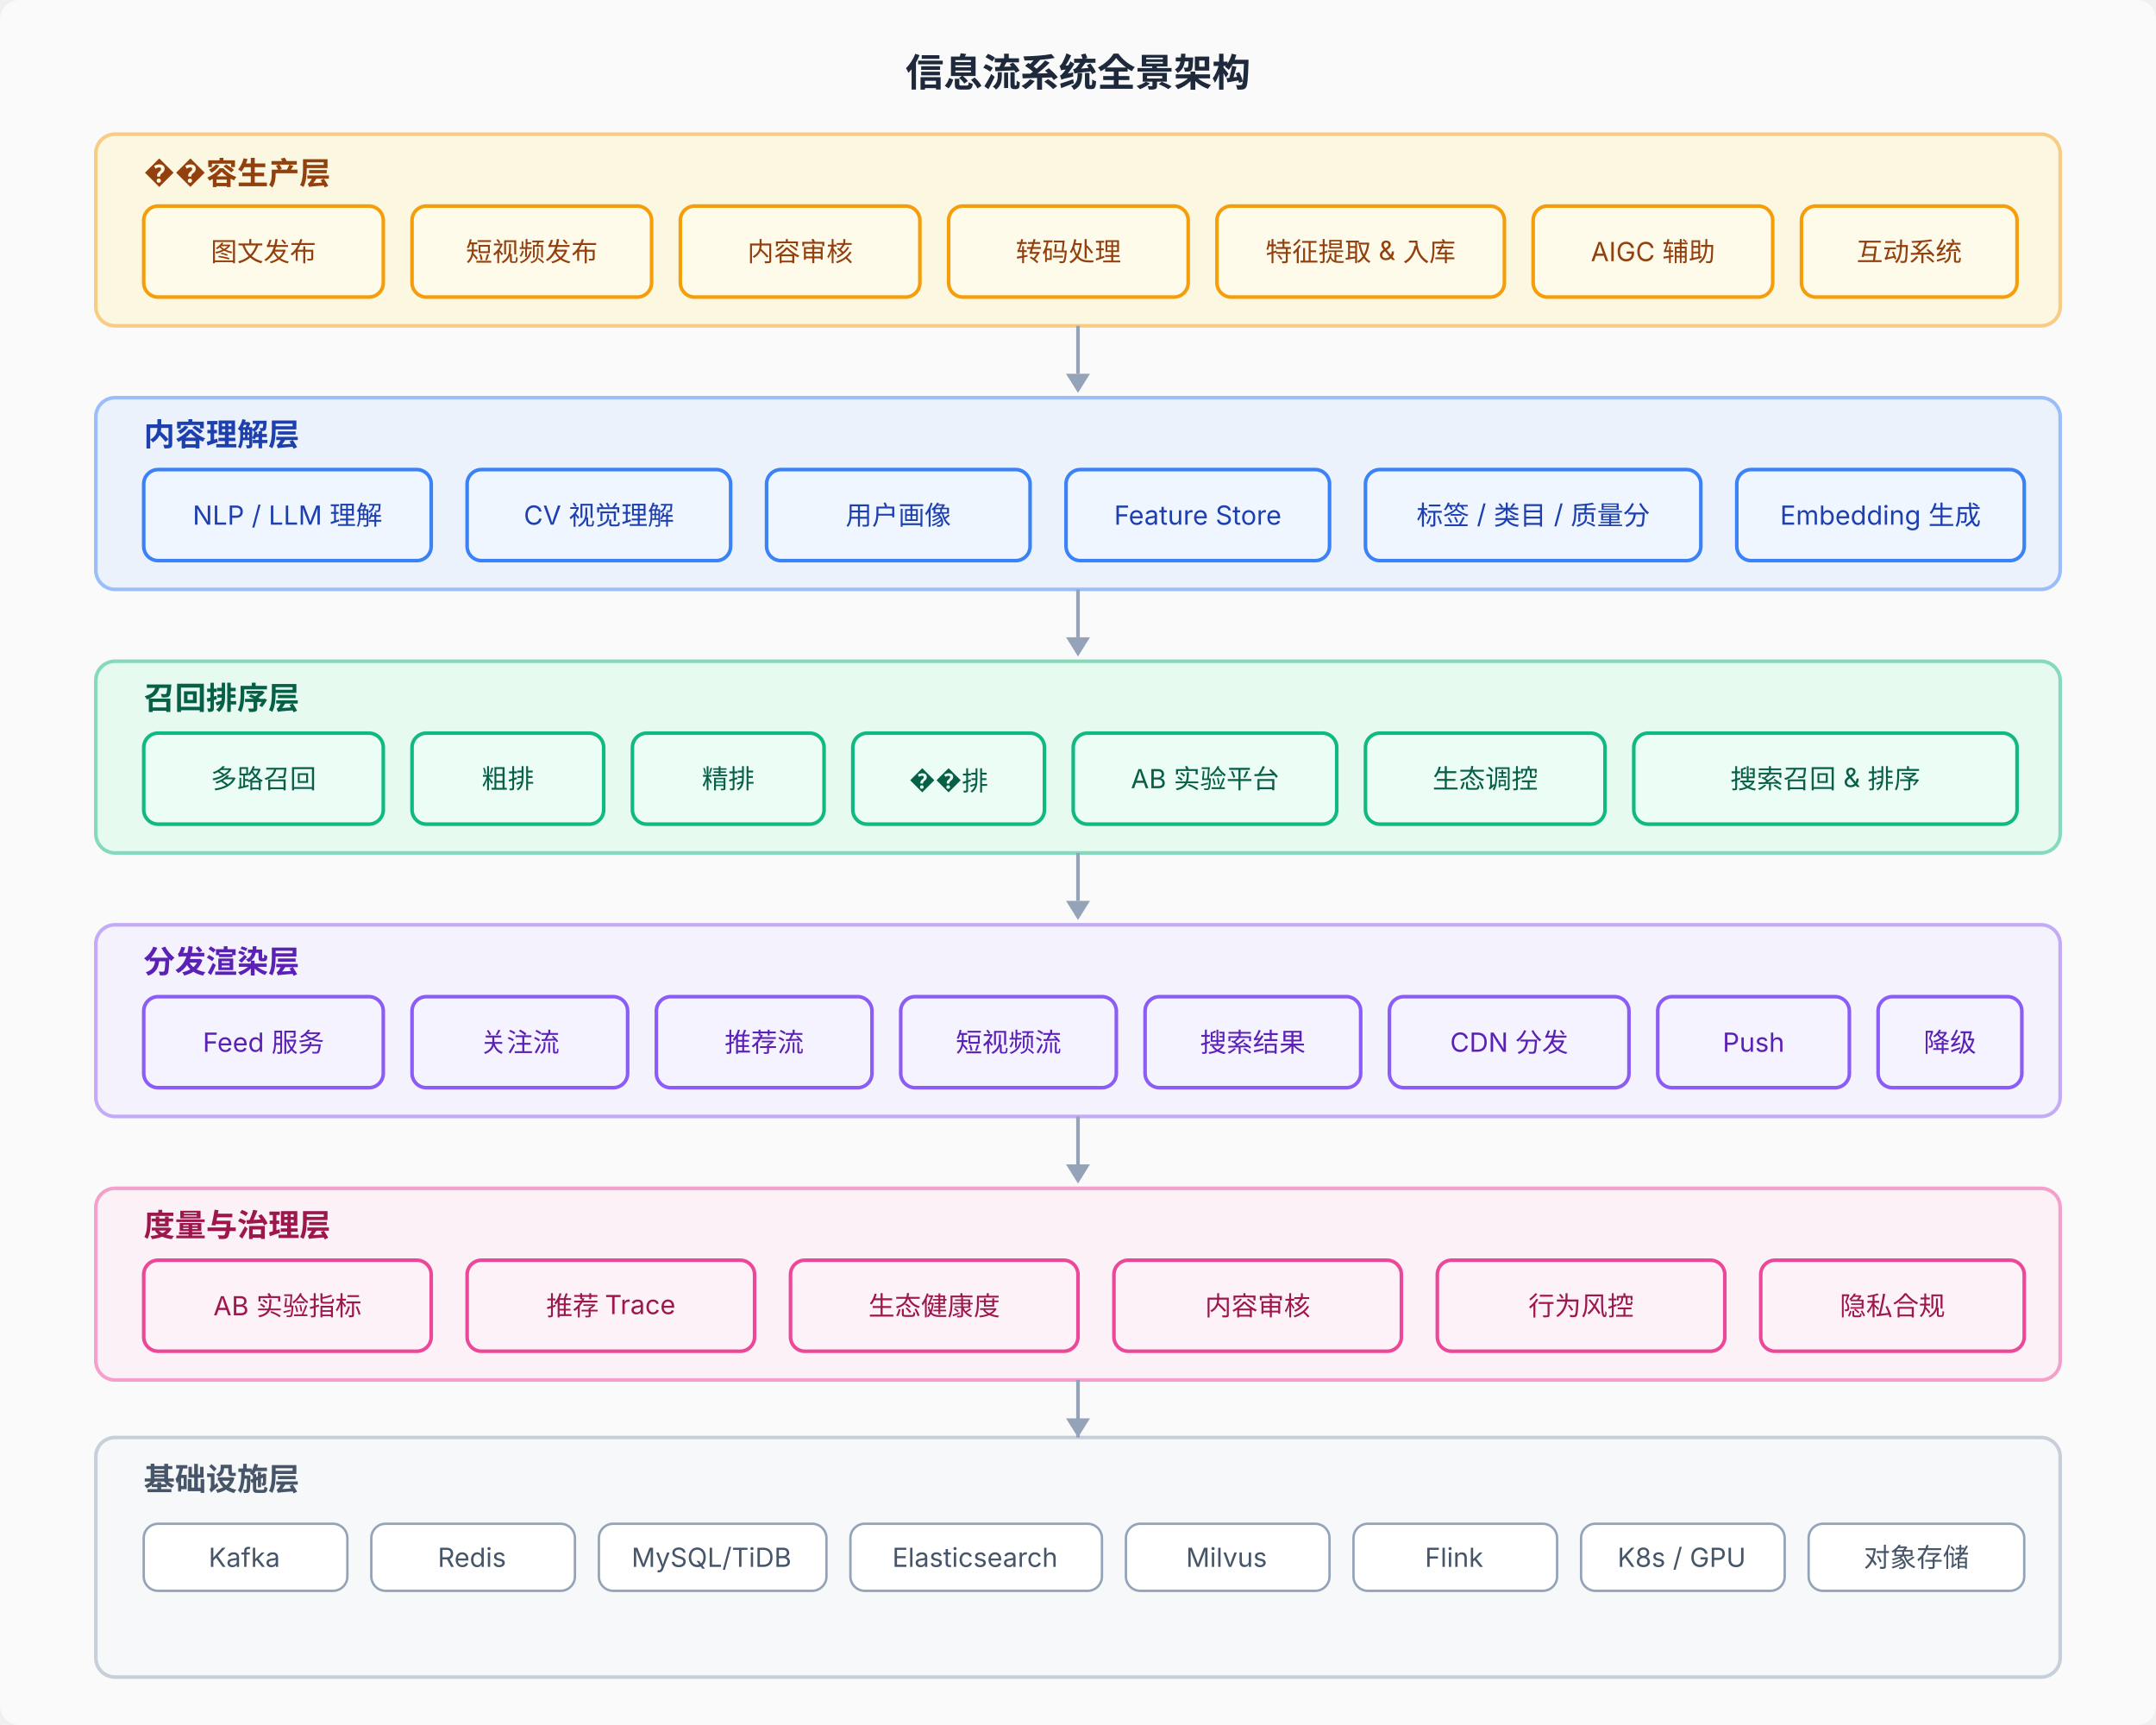
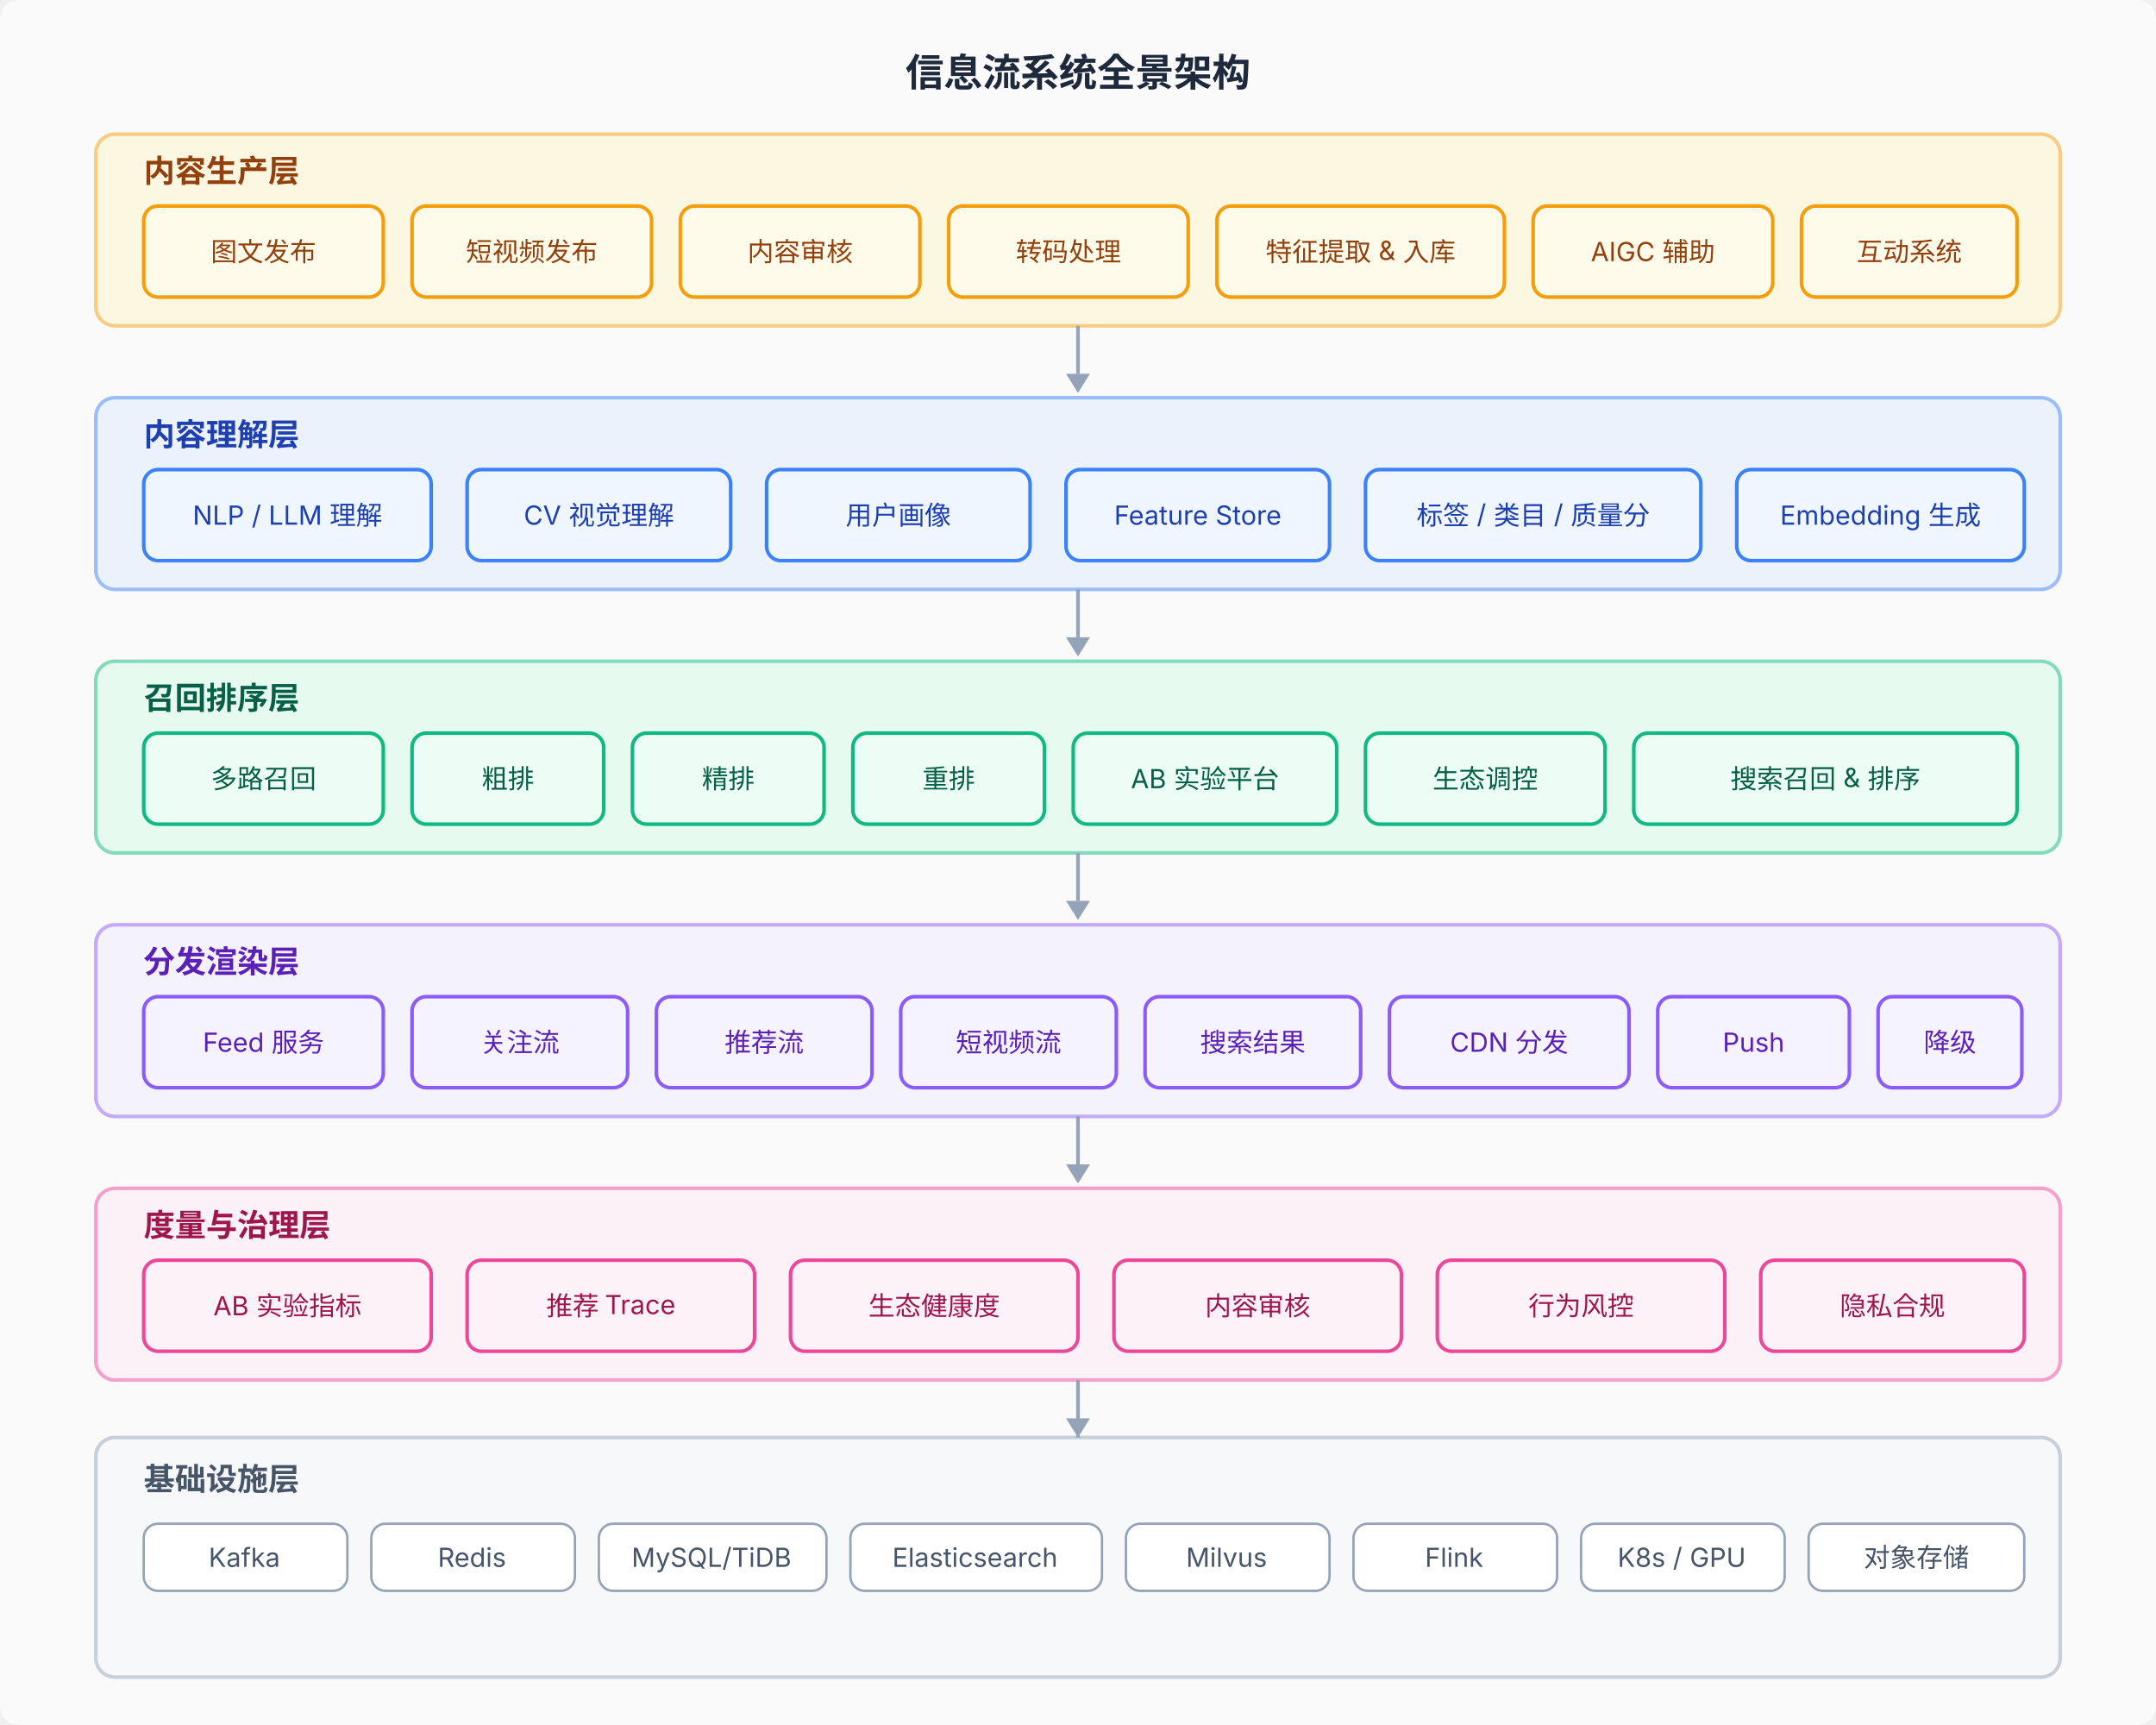
<svg xmlns="http://www.w3.org/2000/svg" viewBox="0 0 900 720" font-family="system-ui, -apple-system, 'PingFang SC', sans-serif">
  <rect width="900" height="720" fill="#FAFAFA" rx="8" />
  <text x="450" y="36" text-anchor="middle" font-size="16" font-weight="bold" fill="#1E293B">信息流系统全景架构</text>
  <rect x="40" y="56" width="820" height="80" rx="8" fill="#FEF3C7" stroke="#F59E0B" stroke-width="1.5" opacity="0.5" />
-   <text x="60" y="76" font-size="13" font-weight="bold" fill="#92400E">��容生产层</text>
+   <text x="60" y="76" font-size="13" font-weight="bold" fill="#92400E">内容生产层</text>
  <rect x="60" y="86" width="100" height="38" rx="6" fill="#FFFBEB" stroke="#F59E0B" stroke-width="1.5" />
  <text x="110" y="109" text-anchor="middle" font-size="11" fill="#92400E">图文发布</text>
  <rect x="172" y="86" width="100" height="38" rx="6" fill="#FFFBEB" stroke="#F59E0B" stroke-width="1.5" />
  <text x="222" y="109" text-anchor="middle" font-size="11" fill="#92400E">短视频发布</text>
  <rect x="284" y="86" width="100" height="38" rx="6" fill="#FFFBEB" stroke="#F59E0B" stroke-width="1.5" />
  <text x="334" y="109" text-anchor="middle" font-size="11" fill="#92400E">内容审核</text>
  <rect x="396" y="86" width="100" height="38" rx="6" fill="#FFFBEB" stroke="#F59E0B" stroke-width="1.5" />
  <text x="446" y="109" text-anchor="middle" font-size="11" fill="#92400E">转码处理</text>
  <rect x="508" y="86" width="120" height="38" rx="6" fill="#FFFBEB" stroke="#F59E0B" stroke-width="1.5" />
  <text x="568" y="109" text-anchor="middle" font-size="11" fill="#92400E">特征提取 &amp; 入库</text>
  <rect x="640" y="86" width="100" height="38" rx="6" fill="#FFFBEB" stroke="#F59E0B" stroke-width="1.5" />
  <text x="690" y="109" text-anchor="middle" font-size="11" fill="#92400E">AIGC 辅助</text>
  <rect x="752" y="86" width="90" height="38" rx="6" fill="#FFFBEB" stroke="#F59E0B" stroke-width="1.5" />
  <text x="797" y="109" text-anchor="middle" font-size="11" fill="#92400E">互动系统</text>
  <line x1="450" y1="136" x2="450" y2="156" stroke="#94A3B8" stroke-width="1.5" />
  <polygon points="450,164 445,156 455,156" fill="#94A3B8" />
  <rect x="40" y="166" width="820" height="80" rx="8" fill="#DBEAFE" stroke="#3B82F6" stroke-width="1.5" opacity="0.5" />
  <text x="60" y="186" font-size="13" font-weight="bold" fill="#1E40AF">内容理解层</text>
  <rect x="60" y="196" width="120" height="38" rx="6" fill="#EFF6FF" stroke="#3B82F6" stroke-width="1.5" />
  <text x="120" y="219" text-anchor="middle" font-size="11" fill="#1E40AF">NLP / LLM 理解</text>
  <rect x="195" y="196" width="110" height="38" rx="6" fill="#EFF6FF" stroke="#3B82F6" stroke-width="1.5" />
  <text x="250" y="219" text-anchor="middle" font-size="11" fill="#1E40AF">CV 视觉理解</text>
  <rect x="320" y="196" width="110" height="38" rx="6" fill="#EFF6FF" stroke="#3B82F6" stroke-width="1.5" />
  <text x="375" y="219" text-anchor="middle" font-size="11" fill="#1E40AF">用户画像</text>
  <rect x="445" y="196" width="110" height="38" rx="6" fill="#EFF6FF" stroke="#3B82F6" stroke-width="1.5" />
  <text x="500" y="219" text-anchor="middle" font-size="11" fill="#1E40AF">Feature Store</text>
  <rect x="570" y="196" width="140" height="38" rx="6" fill="#EFF6FF" stroke="#3B82F6" stroke-width="1.5" />
  <text x="640" y="219" text-anchor="middle" font-size="11" fill="#1E40AF">标签 / 类目 / 质量分</text>
  <rect x="725" y="196" width="120" height="38" rx="6" fill="#EFF6FF" stroke="#3B82F6" stroke-width="1.5" />
  <text x="785" y="219" text-anchor="middle" font-size="11" fill="#1E40AF">Embedding 生成</text>
  <line x1="450" y1="246" x2="450" y2="266" stroke="#94A3B8" stroke-width="1.5" />
  <polygon points="450,274 445,266 455,266" fill="#94A3B8" />
  <rect x="40" y="276" width="820" height="80" rx="8" fill="#D1FAE5" stroke="#10B981" stroke-width="1.5" opacity="0.5" />
  <text x="60" y="296" font-size="13" font-weight="bold" fill="#065F46">召回排序层</text>
  <rect x="60" y="306" width="100" height="38" rx="6" fill="#ECFDF5" stroke="#10B981" stroke-width="1.5" />
  <text x="110" y="329" text-anchor="middle" font-size="11" fill="#065F46">多路召回</text>
  <rect x="172" y="306" width="80" height="38" rx="6" fill="#ECFDF5" stroke="#10B981" stroke-width="1.5" />
  <text x="212" y="329" text-anchor="middle" font-size="11" fill="#065F46">粗排</text>
  <rect x="264" y="306" width="80" height="38" rx="6" fill="#ECFDF5" stroke="#10B981" stroke-width="1.5" />
  <text x="304" y="329" text-anchor="middle" font-size="11" fill="#065F46">精排</text>
  <rect x="356" y="306" width="80" height="38" rx="6" fill="#ECFDF5" stroke="#10B981" stroke-width="1.5" />
-   <text x="396" y="329" text-anchor="middle" font-size="11" fill="#065F46">��排</text>
+   <text x="396" y="329" text-anchor="middle" font-size="11" fill="#065F46">重排</text>
  <rect x="448" y="306" width="110" height="38" rx="6" fill="#ECFDF5" stroke="#10B981" stroke-width="1.5" />
  <text x="503" y="329" text-anchor="middle" font-size="11" fill="#065F46">AB 实验平台</text>
  <rect x="570" y="306" width="100" height="38" rx="6" fill="#ECFDF5" stroke="#10B981" stroke-width="1.5" />
  <text x="620" y="329" text-anchor="middle" font-size="11" fill="#065F46">生态调控</text>
  <rect x="682" y="306" width="160" height="38" rx="6" fill="#ECFDF5" stroke="#10B981" stroke-width="1.5" />
  <text x="762" y="329" text-anchor="middle" font-size="11" fill="#065F46">搜索召回 &amp; 排序</text>
  <line x1="450" y1="356" x2="450" y2="376" stroke="#94A3B8" stroke-width="1.5" />
  <polygon points="450,384 445,376 455,376" fill="#94A3B8" />
  <rect x="40" y="386" width="820" height="80" rx="8" fill="#EDE9FE" stroke="#8B5CF6" stroke-width="1.5" opacity="0.5" />
  <text x="60" y="406" font-size="13" font-weight="bold" fill="#5B21B6">分发渲染层</text>
  <rect x="60" y="416" width="100" height="38" rx="6" fill="#F5F3FF" stroke="#8B5CF6" stroke-width="1.5" />
  <text x="110" y="439" text-anchor="middle" font-size="11" fill="#5B21B6">Feed 服务</text>
  <rect x="172" y="416" width="90" height="38" rx="6" fill="#F5F3FF" stroke="#8B5CF6" stroke-width="1.5" />
  <text x="217" y="439" text-anchor="middle" font-size="11" fill="#5B21B6">关注流</text>
  <rect x="274" y="416" width="90" height="38" rx="6" fill="#F5F3FF" stroke="#8B5CF6" stroke-width="1.5" />
  <text x="319" y="439" text-anchor="middle" font-size="11" fill="#5B21B6">推荐流</text>
  <rect x="376" y="416" width="90" height="38" rx="6" fill="#F5F3FF" stroke="#8B5CF6" stroke-width="1.5" />
  <text x="421" y="439" text-anchor="middle" font-size="11" fill="#5B21B6">短视频流</text>
  <rect x="478" y="416" width="90" height="38" rx="6" fill="#F5F3FF" stroke="#8B5CF6" stroke-width="1.5" />
  <text x="523" y="439" text-anchor="middle" font-size="11" fill="#5B21B6">搜索结果</text>
  <rect x="580" y="416" width="100" height="38" rx="6" fill="#F5F3FF" stroke="#8B5CF6" stroke-width="1.5" />
  <text x="630" y="439" text-anchor="middle" font-size="11" fill="#5B21B6">CDN 分发</text>
  <rect x="692" y="416" width="80" height="38" rx="6" fill="#F5F3FF" stroke="#8B5CF6" stroke-width="1.5" />
  <text x="732" y="439" text-anchor="middle" font-size="11" fill="#5B21B6">Push</text>
  <rect x="784" y="416" width="60" height="38" rx="6" fill="#F5F3FF" stroke="#8B5CF6" stroke-width="1.5" />
  <text x="814" y="439" text-anchor="middle" font-size="11" fill="#5B21B6">降级</text>
  <line x1="450" y1="466" x2="450" y2="486" stroke="#94A3B8" stroke-width="1.5" />
  <polygon points="450,494 445,486 455,486" fill="#94A3B8" />
  <rect x="40" y="496" width="820" height="80" rx="8" fill="#FCE7F3" stroke="#EC4899" stroke-width="1.5" opacity="0.5" />
  <text x="60" y="516" font-size="13" font-weight="bold" fill="#9D174D">度量与治理层</text>
  <rect x="60" y="526" width="120" height="38" rx="6" fill="#FDF2F8" stroke="#EC4899" stroke-width="1.5" />
  <text x="120" y="549" text-anchor="middle" font-size="11" fill="#9D174D">AB 实验指标</text>
  <rect x="195" y="526" width="120" height="38" rx="6" fill="#FDF2F8" stroke="#EC4899" stroke-width="1.5" />
  <text x="255" y="549" text-anchor="middle" font-size="11" fill="#9D174D">推荐 Trace</text>
  <rect x="330" y="526" width="120" height="38" rx="6" fill="#FDF2F8" stroke="#EC4899" stroke-width="1.5" />
  <text x="390" y="549" text-anchor="middle" font-size="11" fill="#9D174D">生态健康度</text>
  <rect x="465" y="526" width="120" height="38" rx="6" fill="#FDF2F8" stroke="#EC4899" stroke-width="1.5" />
  <text x="525" y="549" text-anchor="middle" font-size="11" fill="#9D174D">内容审核</text>
  <rect x="600" y="526" width="120" height="38" rx="6" fill="#FDF2F8" stroke="#EC4899" stroke-width="1.5" />
  <text x="660" y="549" text-anchor="middle" font-size="11" fill="#9D174D">行为风控</text>
  <rect x="735" y="526" width="110" height="38" rx="6" fill="#FDF2F8" stroke="#EC4899" stroke-width="1.5" />
  <text x="790" y="549" text-anchor="middle" font-size="11" fill="#9D174D">隐私合规</text>
  <rect x="40" y="600" width="820" height="100" rx="8" fill="#F1F5F9" stroke="#94A3B8" stroke-width="1.5" opacity="0.5" />
  <text x="60" y="622" font-size="13" font-weight="bold" fill="#475569">基础设施层</text>
  <rect x="60" y="636" width="85" height="28" rx="6" fill="#FFFFFF" stroke="#94A3B8" stroke-width="1" />
  <text x="102" y="654" text-anchor="middle" font-size="11" fill="#475569">Kafka</text>
  <rect x="155" y="636" width="85" height="28" rx="6" fill="#FFFFFF" stroke="#94A3B8" stroke-width="1" />
  <text x="197" y="654" text-anchor="middle" font-size="11" fill="#475569">Redis</text>
  <rect x="250" y="636" width="95" height="28" rx="6" fill="#FFFFFF" stroke="#94A3B8" stroke-width="1" />
  <text x="297" y="654" text-anchor="middle" font-size="11" fill="#475569">MySQL/TiDB</text>
  <rect x="355" y="636" width="105" height="28" rx="6" fill="#FFFFFF" stroke="#94A3B8" stroke-width="1" />
  <text x="407" y="654" text-anchor="middle" font-size="11" fill="#475569">Elasticsearch</text>
  <rect x="470" y="636" width="85" height="28" rx="6" fill="#FFFFFF" stroke="#94A3B8" stroke-width="1" />
  <text x="512" y="654" text-anchor="middle" font-size="11" fill="#475569">Milvus</text>
  <rect x="565" y="636" width="85" height="28" rx="6" fill="#FFFFFF" stroke="#94A3B8" stroke-width="1" />
  <text x="607" y="654" text-anchor="middle" font-size="11" fill="#475569">Flink</text>
  <rect x="660" y="636" width="85" height="28" rx="6" fill="#FFFFFF" stroke="#94A3B8" stroke-width="1" />
  <text x="702" y="654" text-anchor="middle" font-size="11" fill="#475569">K8s / GPU</text>
  <rect x="755" y="636" width="90" height="28" rx="6" fill="#FFFFFF" stroke="#94A3B8" stroke-width="1" />
  <text x="800" y="654" text-anchor="middle" font-size="11" fill="#475569">对象存储</text>
  <line x1="450" y1="576" x2="450" y2="600" stroke="#94A3B8" stroke-width="1.5" />
  <polygon points="450,600 445,592 455,592" fill="#94A3B8" />
</svg>
